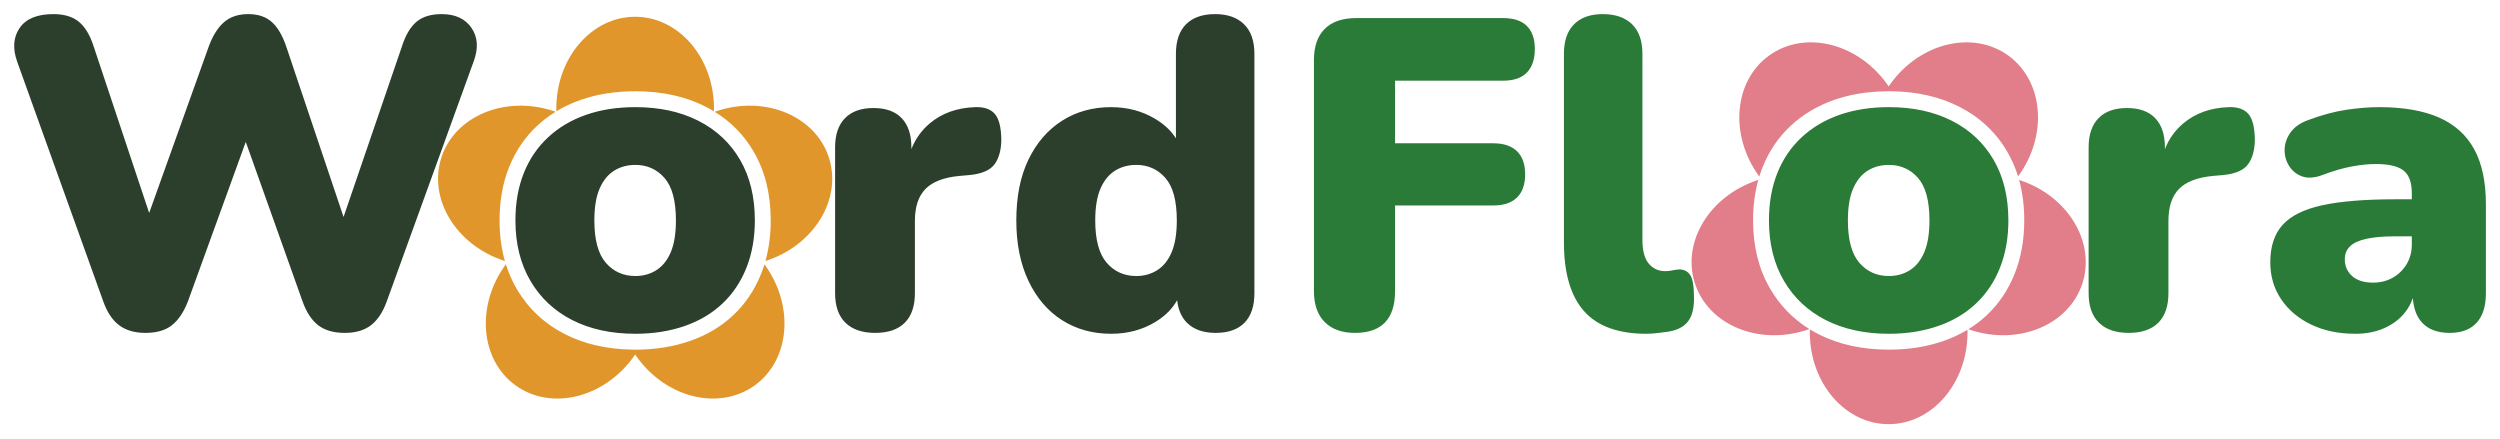
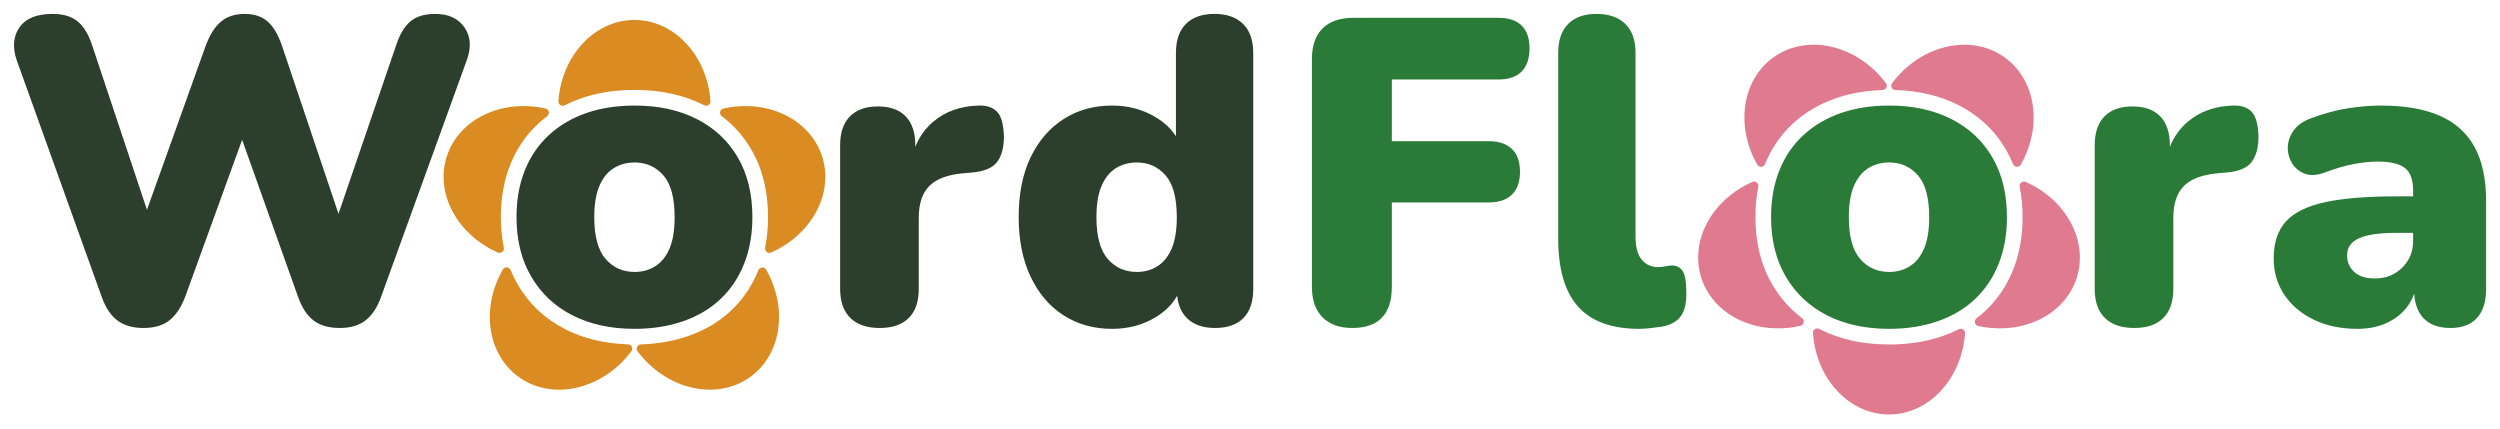
- <svg xmlns="http://www.w3.org/2000/svg" viewBox="8 34 5670 994" role="img" aria-label="WordFlora">
-   <path fill="#E0962A" d="M1453.2 844.7C1451.6 842.4 1450 840.2 1448.5 838C1447 840.2 1445.4 842.4 1443.8 844.7C1376.3 937.6 1256.8 965.8 1176.9 907.8C1097.1 849.7 1087 727.4 1154.5 634.5C1154.8 634.1 1155 633.7 1155.3 633.4Q1164.6 663 1179.9 689.2Q1219.3 756.3 1289.7 792.1Q1355.5 825.5 1441.5 826.9Q1445.2 827 1449 827Q1452.3 827 1455.5 827Q1518.8 826 1572.3 807.5Q1630.1 787.5 1671.2 748.7Q1712.5 709.7 1734.5 654.2Q1738.5 644.1 1741.8 633.5C1742 633.8 1742.3 634.1 1742.5 634.5C1810 727.4 1799.9 849.7 1720.1 907.8C1640.2 965.8 1520.7 937.6 1453.2 844.7ZM1627.3 279.9C1627.3 282.1 1627.3 284.2 1627.2 286.4Q1618.1 280.9 1608.3 275.9Q1539.6 241 1449 241Q1380.9 241 1325.1 260.5Q1295.3 270.9 1269.8 286.4C1269.7 284.3 1269.7 282.1 1269.7 279.9C1269.7 165.1 1349.8 72 1448.5 72C1547.2 72 1627.3 165.1 1627.3 279.9ZM1262.1 285.4C1264.1 286.1 1266.1 286.8 1268.1 287.5Q1245.6 301.3 1226.5 319.1Q1184.6 358.1 1162.6 413.1Q1141 467.1 1141 534Q1141 583.5 1153.1 626C1152.6 625.8 1152.1 625.7 1151.6 625.5C1042.4 590 978.6 485.1 1009.1 391.2C1039.6 297.3 1152.9 250 1262.1 285.4ZM1745.4 625.5C1744.9 625.7 1744.5 625.8 1744 626Q1756 583.2 1756 534Q1756 444.3 1717.6 378.4Q1684.7 321.8 1628.9 287.5C1630.9 286.8 1632.9 286.1 1634.9 285.4C1744.1 250 1857.4 297.3 1887.9 391.2C1918.4 485.1 1854.6 590 1745.4 625.5Z" />
-   <path fill="#E27D8A" d="M4585.5 433.5C4585.3 433.8 4585.2 434 4585 434.2Q4575.8 404.4 4560.6 378.4Q4521.8 311.7 4451.3 275.9Q4385.1 242.3 4298.5 241Q4295.3 241 4292 241Q4288.3 241 4284.6 241.1Q4284.5 241.1 4284.5 241.1Q4220.8 242.1 4168.1 260.5Q4111 280.5 4069.5 319.1Q4027.6 358.1 4005.6 413.1Q4001.4 423.5 3998.1 434.3C3997.9 434.1 3997.7 433.8 3997.5 433.5C3930 340.6 3940.1 218.3 4019.9 160.2C4099.8 102.2 4219.3 130.4 4286.8 223.3C4288.4 225.6 4290 227.8 4291.5 230C4293 227.8 4294.6 225.6 4296.2 223.3C4363.7 130.4 4483.2 102.2 4563.1 160.2C4642.9 218.3 4653 340.6 4585.5 433.5ZM4112.7 788.1C4112.7 785.7 4112.7 783.3 4112.8 781Q4122.4 786.9 4132.7 792.1Q4201.4 827 4292 827Q4359.1 827 4415.3 807.5Q4444.9 797.2 4470.2 782C4470.3 784 4470.3 786.1 4470.3 788.1C4470.3 902.9 4390.2 996 4291.5 996C4192.8 996 4112.7 902.9 4112.7 788.1ZM3994.6 442.5Q3995.2 442.3 3995.8 442.1Q3984 484.5 3984 534Q3984 622.8 4022.9 689.2Q4056.2 746 4111.7 780.3C4109.5 781.1 4107.3 781.8 4105.1 782.6C3995.9 818 3882.6 770.7 3852.1 676.8C3821.6 582.9 3885.4 478 3994.6 442.5ZM4477.9 782.6C4476.1 782 4474.2 781.3 4472.4 780.7Q4495.1 766.7 4514.2 748.7Q4555.5 709.7 4577.5 654.2Q4599 599.9 4599 534Q4599 484.4 4587.3 442.1C4587.7 442.2 4588 442.4 4588.4 442.5C4697.6 478 4761.4 582.9 4730.9 676.8C4700.4 770.7 4587.1 818 4477.9 782.6Z" />
-   <path fill="#2C3E2C" d="M338 789Q301 789 278 771.5Q255 754 242 717L47 174Q31 129 52.5 97.5Q74 66 129 66Q166 66 187 83.5Q208 101 220 138L346.3 517L482 138Q496 101 517 83.5Q538 66 571 66Q604 66 624 83.5Q644 101 657 139L787.2 526.1L920 138Q932 101 952.5 83.5Q973 66 1010 66Q1056 66 1077.5 97.5Q1099 129 1082 174L885 718Q872 754 849.5 771.5Q827 789 790 789Q752 789 729.5 771.5Q707 754 694 717L565.4 355.8L434 718Q420 754 398 771.5Q376 789 338 789ZM2528 791Q2465 791 2416.5 760Q2368 729 2340.5 671Q2313 613 2313 534Q2313 453 2340.5 396Q2368 339 2416.5 308Q2465 277 2528 277Q2583 277 2627 303Q2658.4 321.5 2675 347.7V156Q2675 112 2698 89Q2721 66 2764 66Q2806 66 2829.5 89Q2853 112 2853 156V699Q2853 743 2830.5 766Q2808 789 2765 789Q2723 789 2700 766Q2681.3 747.3 2677.8 714.8Q2661.6 743.7 2629.5 763.5Q2585 791 2528 791ZM1449 791Q1367 791 1306 760Q1245 729 1211 671Q1177 613 1177 534Q1177 474 1196 426.5Q1215 379 1251 345.5Q1287 312 1337 294.5Q1387 277 1449 277Q1531 277 1592 308Q1653 339 1686.5 396.5Q1720 454 1720 534Q1720 593 1701 641Q1682 689 1646.5 722.5Q1611 756 1560.5 773.5Q1510 791 1449 791ZM1993 789Q1949 789 1925.5 766Q1902 743 1902 699V368Q1902 325 1924.5 302Q1947 279 1989 279Q2031 279 2053 302Q2075 325 2075 368V372.2Q2088.7 337.5 2116.5 314Q2158 279 2220 277Q2249 276 2263.5 291.5Q2278 307 2279 349Q2279 385 2264 406Q2249 427 2207 431L2184 433Q2131 438 2107 462.5Q2083 487 2083 535V699Q2083 743 2060 766Q2037 789 1993 789ZM1449 660Q1476 660 1497 646.5Q1518 633 1529.5 605.5Q1541 578 1541 534Q1541 467 1515 437.5Q1489 408 1449 408Q1422 408 1401 421Q1380 434 1368 461.5Q1356 489 1356 534Q1356 600 1382 630Q1408 660 1449 660ZM2585 660Q2612 660 2633 646.5Q2654 633 2665.5 605.5Q2677 578 2677 534Q2677 467 2651 437.5Q2625 408 2585 408Q2558 408 2537 421Q2516 434 2504 461.5Q2492 489 2492 534Q2492 600 2518 630Q2544 660 2585 660Z" />
-   <path fill="#2A7A38" d="M4292 791Q4210 791 4149 760Q4088 729 4054 671Q4020 613 4020 534Q4020 474 4039 426.5Q4058 379 4094 345.5Q4130 312 4180 294.5Q4230 277 4292 277Q4374 277 4435 308Q4496 339 4529.5 396.5Q4563 454 4563 534Q4563 593 4544 641Q4525 689 4489.5 722.5Q4454 756 4403.5 773.5Q4353 791 4292 791ZM3081 789Q3037 789 3012.5 764.5Q2988 740 2988 694V170Q2988 124 3012.5 99.5Q3037 75 3084 75H3417Q3453 75 3471 93Q3489 111 3489 145Q3489 180 3471 198.5Q3453 217 3417 217H3172V359H3395Q3430 359 3448.5 377Q3467 395 3467 429Q3467 464 3448.5 482Q3430 500 3395 500H3172V694Q3172 789 3081 789ZM5350 791Q5293 791 5249.5 770Q5206 749 5181.5 712.5Q5157 676 5157 629Q5157 575 5185 544Q5213 513 5275 499.5Q5337 486 5440 486H5478V472Q5478 436 5459.5 421Q5441 406 5396 406Q5372 406 5342 411.5Q5312 417 5275 431Q5248 441 5229 434Q5210 427 5199.5 410Q5189 393 5189.5 373Q5190 353 5202.5 335Q5215 317 5241 307Q5289 289 5329.5 283Q5370 277 5404 277Q5486 277 5539.5 300.5Q5593 324 5619.5 372.5Q5646 421 5646 497V699Q5646 743 5625 766Q5604 789 5564 789Q5523 789 5501.5 766Q5482.8 745.9 5480.4 709.9Q5474.2 727.7 5463 742Q5445 765 5416 778Q5387 791 5350 791ZM3742 791Q3646 791 3600.5 739.5Q3555 688 3555 584V156Q3555 112 3578 89Q3601 66 3643 66Q3686 66 3709.5 89Q3733 112 3733 156V578Q3733 615 3747.5 632Q3762 649 3785 649Q3792 649 3799.5 647.5Q3807 646 3816 645Q3833 645 3841.5 658Q3850 671 3850 711Q3850 746 3836 763.5Q3822 781 3793 786Q3785 787 3770 789Q3755 791 3742 791ZM4836 789Q4792 789 4768.5 766Q4745 743 4745 699V368Q4745 325 4767.5 302Q4790 279 4832 279Q4874 279 4896 302Q4918 325 4918 368V372.2Q4931.7 337.5 4959.5 314Q5001 279 5063 277Q5092 276 5106.5 291.5Q5121 307 5122 349Q5122 385 5107 406Q5092 427 5050 431L5027 433Q4974 438 4950 462.5Q4926 487 4926 535V699Q4926 743 4903 766Q4880 789 4836 789ZM4292 660Q4319 660 4340 646.5Q4361 633 4372.5 605.5Q4384 578 4384 534Q4384 467 4358 437.5Q4332 408 4292 408Q4265 408 4244 421Q4223 434 4211 461.5Q4199 489 4199 534Q4199 600 4225 630Q4251 660 4292 660ZM5478 570H5440Q5401 570 5375.5 575.5Q5350 581 5338 592.5Q5326 604 5326 622Q5326 645 5342.5 660Q5359 675 5390 675Q5415 675 5434.5 664Q5454 653 5466 633.5Q5478 614 5478 588V570Z" />
+ <svg xmlns="http://www.w3.org/2000/svg" width="5755" height="987" viewBox="8 34 5755 987" role="img" aria-label="WordFlora">
+   <path fill="#DA8B22" d="M1629.1 276.3 1628.3 275.9Q1559.6 241 1469 241Q1400.9 241 1345.1 260.5Q1325.6 267.4 1307.9 276.4Q1304.2 278.2 1300.3 277Q1296.3 275.7 1294.5 272Q1293.2 269.5 1293.4 266.7Q1295.7 234.6 1306.6 204.7Q1319.9 168 1344.2 139.8Q1368.6 111.5 1400.1 96Q1432.7 79.9 1468.5 79.9Q1504.3 79.9 1536.9 96Q1568.4 111.5 1592.8 139.8Q1617.1 168 1630.4 204.7Q1641.3 234.6 1643.6 266.7Q1643.9 270.8 1641.2 273.9Q1638.5 277.1 1634.3 277.4Q1631.6 277.6 1629.1 276.3ZM1183.4 655.7Q1190.5 673.1 1199.9 689.2Q1239.3 756.3 1309.7 792.1Q1372.5 824 1453.7 826.7Q1457.9 826.9 1460.7 829.9Q1463.5 832.9 1463.4 837.1Q1463.3 840.6 1461 843.3Q1460.7 843.5 1460.5 843.8Q1437.2 874.5 1405.9 895.6Q1373.6 917.4 1337.3 926Q1301 934.6 1266.4 928.6Q1230.5 922.4 1201.6 901.4Q1173.1 880.7 1156.2 849.1Q1139.9 818.7 1136.4 782.2Q1133 745.7 1143 708.7Q1150.6 680.3 1165.4 654.5Q1167.5 650.9 1171.5 649.8Q1175.5 648.8 1179.1 650.8Q1182.1 652.5 1183.4 655.7ZM1483.3 826.8Q1542.1 824.9 1592.3 807.5Q1650.1 787.5 1691.2 748.7Q1731.9 710.3 1753.8 656Q1755.3 652.2 1759.1 650.6Q1762.9 648.9 1766.8 650.5Q1770 651.8 1771.7 654.8Q1786.4 680.5 1794 708.8Q1804 745.8 1800.5 782.2Q1797.1 818.7 1780.8 849.2Q1763.9 880.7 1735.4 901.4Q1706.5 922.4 1670.6 928.6Q1636 934.6 1599.7 926Q1563.4 917.4 1531.1 895.6Q1499.8 874.5 1476.5 843.8Q1476.2 843.5 1476 843.3Q1473.3 840.1 1473.6 836Q1474 831.9 1477.1 829.2Q1479.8 826.9 1483.3 826.8ZM1267.5 301.5Q1256.5 309.8 1246.5 319.1Q1204.6 358.1 1182.6 413.1Q1161 467.1 1161 534Q1161 571 1167.8 604.1Q1168.6 608.2 1166.3 611.6Q1164 615.1 1160 615.9Q1156.9 616.6 1153.9 615.3Q1126.1 603 1102.7 584.2Q1072.8 560.1 1054.1 528.6Q1035.4 497 1030.6 462.7Q1025.8 427.2 1036.6 393.7Q1047.7 359.7 1073 333.7Q1097.4 308.5 1131.8 294.1Q1166.1 279.7 1205 278.3Q1234.6 277.2 1263.7 283.8Q1267.8 284.7 1270 288.2Q1272.2 291.7 1271.3 295.7Q1270.5 299.3 1267.5 301.5ZM1673.3 283.8Q1702.5 277.2 1732 278.3Q1770.9 279.7 1805.3 294.1Q1839.6 308.5 1864 333.7Q1889.3 359.7 1900.4 393.7Q1911.2 427.2 1906.4 462.7Q1901.7 497 1882.9 528.5Q1864.2 560.1 1834.4 584.1Q1810.9 603 1783.1 615.3Q1779.3 616.9 1775.4 615.4Q1771.6 613.9 1769.9 610.2Q1768.6 607.2 1769.3 604.1Q1776 570.9 1776 534Q1776 444.3 1737.6 378.4Q1711 332.7 1669.5 301.5Q1666.2 299 1665.6 294.9Q1665.1 290.8 1667.5 287.5Q1669.8 284.6 1673.3 283.8Z" />
+   <path fill="#E07A8E" d="M4531.6 801.7Q4529.2 833.6 4518.4 863.3Q4505.1 900 4480.7 928.2Q4456.4 956.5 4424.9 972Q4392.2 988.1 4356.5 988.1Q4320.7 988.1 4288.1 972Q4256.6 956.5 4232.2 928.2Q4207.9 900 4194.6 863.3Q4183.6 833.2 4181.4 800.8Q4181.1 796.6 4183.8 793.5Q4186.5 790.4 4190.6 790.1Q4193.4 789.9 4195.9 791.2L4197.7 792.1Q4266.4 827 4357 827Q4424.1 827 4480.3 807.5Q4499.6 800.8 4517.1 792Q4520.8 790.1 4524.7 791.4Q4528.7 792.7 4530.5 796.4Q4531.8 798.9 4531.6 801.7ZM4341.7 241.3Q4282.6 243.2 4233.1 260.5Q4176 280.5 4134.5 319.1Q4093.1 357.7 4071.1 411.8Q4069.6 415.6 4065.7 417.3Q4061.9 418.9 4058.1 417.3Q4054.9 416 4053.2 413Q4038.5 387.3 4030.9 359Q4021 322 4024.5 285.7Q4027.9 249.2 4044.3 218.8Q4061.2 187.3 4089.6 166.6Q4118.5 145.6 4154.4 139.4Q4189 133.4 4225.3 142Q4261.6 150.6 4293.9 172.4Q4325.2 193.5 4348.5 224.2Q4348.8 224.5 4349 224.8Q4351.7 227.9 4351.4 232Q4351.1 236.2 4347.9 238.9Q4345.2 241.1 4341.7 241.3ZM4642 411.7Q4634.9 394.3 4625.6 378.4Q4586.8 311.7 4516.3 275.9Q4453.1 243.8 4371.3 241.2Q4367.2 241.1 4364.3 238.1Q4361.5 235.1 4361.6 230.9Q4361.7 227.4 4364.1 224.7Q4364.3 224.4 4364.5 224.2Q4387.8 193.5 4419.1 172.4Q4451.4 150.6 4487.7 142Q4524 133.4 4558.6 139.4Q4594.5 145.6 4623.4 166.6Q4651.8 187.3 4668.7 218.8Q4685.1 249.2 4688.5 285.6Q4692 322 4682.1 358.9Q4674.5 387.2 4659.9 412.9Q4657.9 416.5 4653.9 417.6Q4649.9 418.7 4646.3 416.6Q4643.3 414.9 4642 411.7ZM4152.5 784.1Q4123.1 790.8 4093.4 789.7Q4054.4 788.4 4020 774Q3985.5 759.6 3961.1 734.4Q3935.7 708.3 3924.6 674.3Q3913.8 640.8 3918.6 605.4Q3923.3 571.1 3942 539.5Q3960.7 508 3990.5 484Q4013.9 465.1 4041.8 452.8Q4045.6 451.1 4049.4 452.6Q4053.3 454.1 4054.9 457.9Q4056.2 460.8 4055.6 463.9Q4049 497 4049 534Q4049 622.8 4087.9 689.2Q4114.8 735.1 4156.3 766.3Q4159.6 768.8 4160.1 772.9Q4160.7 777 4158.2 780.3Q4156 783.2 4152.5 784.1ZM4558 766.6Q4569.1 758.2 4579.2 748.7Q4620.5 709.7 4642.5 654.2Q4664 599.9 4664 534Q4664 496.9 4657.4 463.9Q4656.6 459.8 4658.9 456.4Q4661.2 453 4665.3 452.2Q4668.4 451.5 4671.3 452.8Q4699.1 465.1 4722.5 484Q4752.3 508.1 4771 539.6Q4789.7 571.1 4794.4 605.4Q4799.2 640.8 4788.4 674.3Q4777.3 708.2 4752.1 734.3Q4727.7 759.4 4693.4 773.8Q4659.2 788.2 4620.3 789.7Q4590.9 790.8 4561.8 784.4Q4557.8 783.5 4555.6 780Q4553.4 776.5 4554.3 772.4Q4555.1 768.8 4558 766.6Z" />
+   <path fill="#2C3E2C" d="M338 789Q301 789 278 771.5Q255 754 242 717L47 174Q31 129 52.5 97.5Q74 66 129 66Q166 66 187 83.5Q208 101 220 138L346.3 517L482 138Q496 101 517 83.5Q538 66 571 66Q604 66 624 83.5Q644 101 657 139L787.2 526.1L920 138Q932 101 952.5 83.5Q973 66 1010 66Q1056 66 1077.5 97.5Q1099 129 1082 174L885 718Q872 754 849.5 771.5Q827 789 790 789Q752 789 729.5 771.5Q707 754 694 717L565.4 355.8L434 718Q420 754 398 771.5Q376 789 338 789ZM2568 791Q2505 791 2456.5 760Q2408 729 2380.5 671Q2353 613 2353 534Q2353 453 2380.5 396Q2408 339 2456.5 308Q2505 277 2568 277Q2623 277 2667 303Q2698.4 321.5 2715 347.7V156Q2715 112 2738 89Q2761 66 2804 66Q2846 66 2869.5 89Q2893 112 2893 156V699Q2893 743 2870.5 766Q2848 789 2805 789Q2763 789 2740 766Q2721.3 747.3 2717.8 714.8Q2701.6 743.7 2669.5 763.5Q2625 791 2568 791ZM1469 791Q1387 791 1326 760Q1265 729 1231 671Q1197 613 1197 534Q1197 474 1216 426.5Q1235 379 1271 345.5Q1307 312 1357 294.5Q1407 277 1469 277Q1551 277 1612 308Q1673 339 1706.5 396.5Q1740 454 1740 534Q1740 593 1721 641Q1702 689 1666.5 722.5Q1631 756 1580.5 773.5Q1530 791 1469 791ZM2033 789Q1989 789 1965.5 766Q1942 743 1942 699V368Q1942 325 1964.5 302Q1987 279 2029 279Q2071 279 2093 302Q2115 325 2115 368V372.2Q2128.7 337.5 2156.5 314Q2198 279 2260 277Q2289 276 2303.5 291.5Q2318 307 2319 349Q2319 385 2304 406Q2289 427 2247 431L2224 433Q2171 438 2147 462.5Q2123 487 2123 535V699Q2123 743 2100 766Q2077 789 2033 789ZM1469 660Q1496 660 1517 646.5Q1538 633 1549.5 605.5Q1561 578 1561 534Q1561 467 1535 437.5Q1509 408 1469 408Q1442 408 1421 421Q1400 434 1388 461.5Q1376 489 1376 534Q1376 600 1402 630Q1428 660 1469 660ZM2625 660Q2652 660 2673 646.5Q2694 633 2705.5 605.5Q2717 578 2717 534Q2717 467 2691 437.5Q2665 408 2625 408Q2598 408 2577 421Q2556 434 2544 461.5Q2532 489 2532 534Q2532 600 2558 630Q2584 660 2625 660Z" />
+   <path fill="#2A7A38" d="M4357 791Q4275 791 4214 760Q4153 729 4119 671Q4085 613 4085 534Q4085 474 4104 426.5Q4123 379 4159 345.5Q4195 312 4245 294.5Q4295 277 4357 277Q4439 277 4500 308Q4561 339 4594.5 396.5Q4628 454 4628 534Q4628 593 4609 641Q4590 689 4554.5 722.5Q4519 756 4468.5 773.5Q4418 791 4357 791ZM3121 789Q3077 789 3052.5 764.5Q3028 740 3028 694V170Q3028 124 3052.5 99.5Q3077 75 3124 75H3457Q3493 75 3511 93Q3529 111 3529 145Q3529 180 3511 198.5Q3493 217 3457 217H3212V359H3435Q3470 359 3488.5 377Q3507 395 3507 429Q3507 464 3488.5 482Q3470 500 3435 500H3212V694Q3212 789 3121 789ZM5435 791Q5378 791 5334.5 770Q5291 749 5266.5 712.5Q5242 676 5242 629Q5242 575 5270 544Q5298 513 5360 499.5Q5422 486 5525 486H5563V472Q5563 436 5544.5 421Q5526 406 5481 406Q5457 406 5427 411.5Q5397 417 5360 431Q5333 441 5314 434Q5295 427 5284.5 410Q5274 393 5274.5 373Q5275 353 5287.5 335Q5300 317 5326 307Q5374 289 5414.5 283Q5455 277 5489 277Q5571 277 5624.5 300.5Q5678 324 5704.5 372.5Q5731 421 5731 497V699Q5731 743 5710 766Q5689 789 5649 789Q5608 789 5586.5 766Q5567.8 745.9 5565.4 709.9Q5559.2 727.7 5548 742Q5530 765 5501 778Q5472 791 5435 791ZM3782 791Q3686 791 3640.5 739.5Q3595 688 3595 584V156Q3595 112 3618 89Q3641 66 3683 66Q3726 66 3749.5 89Q3773 112 3773 156V578Q3773 615 3787.5 632Q3802 649 3825 649Q3832 649 3839.5 647.5Q3847 646 3856 645Q3873 645 3881.5 658Q3890 671 3890 711Q3890 746 3876 763.5Q3862 781 3833 786Q3825 787 3810 789Q3795 791 3782 791ZM4921 789Q4877 789 4853.5 766Q4830 743 4830 699V368Q4830 325 4852.5 302Q4875 279 4917 279Q4959 279 4981 302Q5003 325 5003 368V372.2Q5016.7 337.5 5044.5 314Q5086 279 5148 277Q5177 276 5191.5 291.5Q5206 307 5207 349Q5207 385 5192 406Q5177 427 5135 431L5112 433Q5059 438 5035 462.5Q5011 487 5011 535V699Q5011 743 4988 766Q4965 789 4921 789ZM4357 660Q4384 660 4405 646.5Q4426 633 4437.5 605.5Q4449 578 4449 534Q4449 467 4423 437.5Q4397 408 4357 408Q4330 408 4309 421Q4288 434 4276 461.5Q4264 489 4264 534Q4264 600 4290 630Q4316 660 4357 660ZM5563 570H5525Q5486 570 5460.5 575.5Q5435 581 5423 592.5Q5411 604 5411 622Q5411 645 5427.5 660Q5444 675 5475 675Q5500 675 5519.5 664Q5539 653 5551 633.5Q5563 614 5563 588V570Z" />
</svg>
